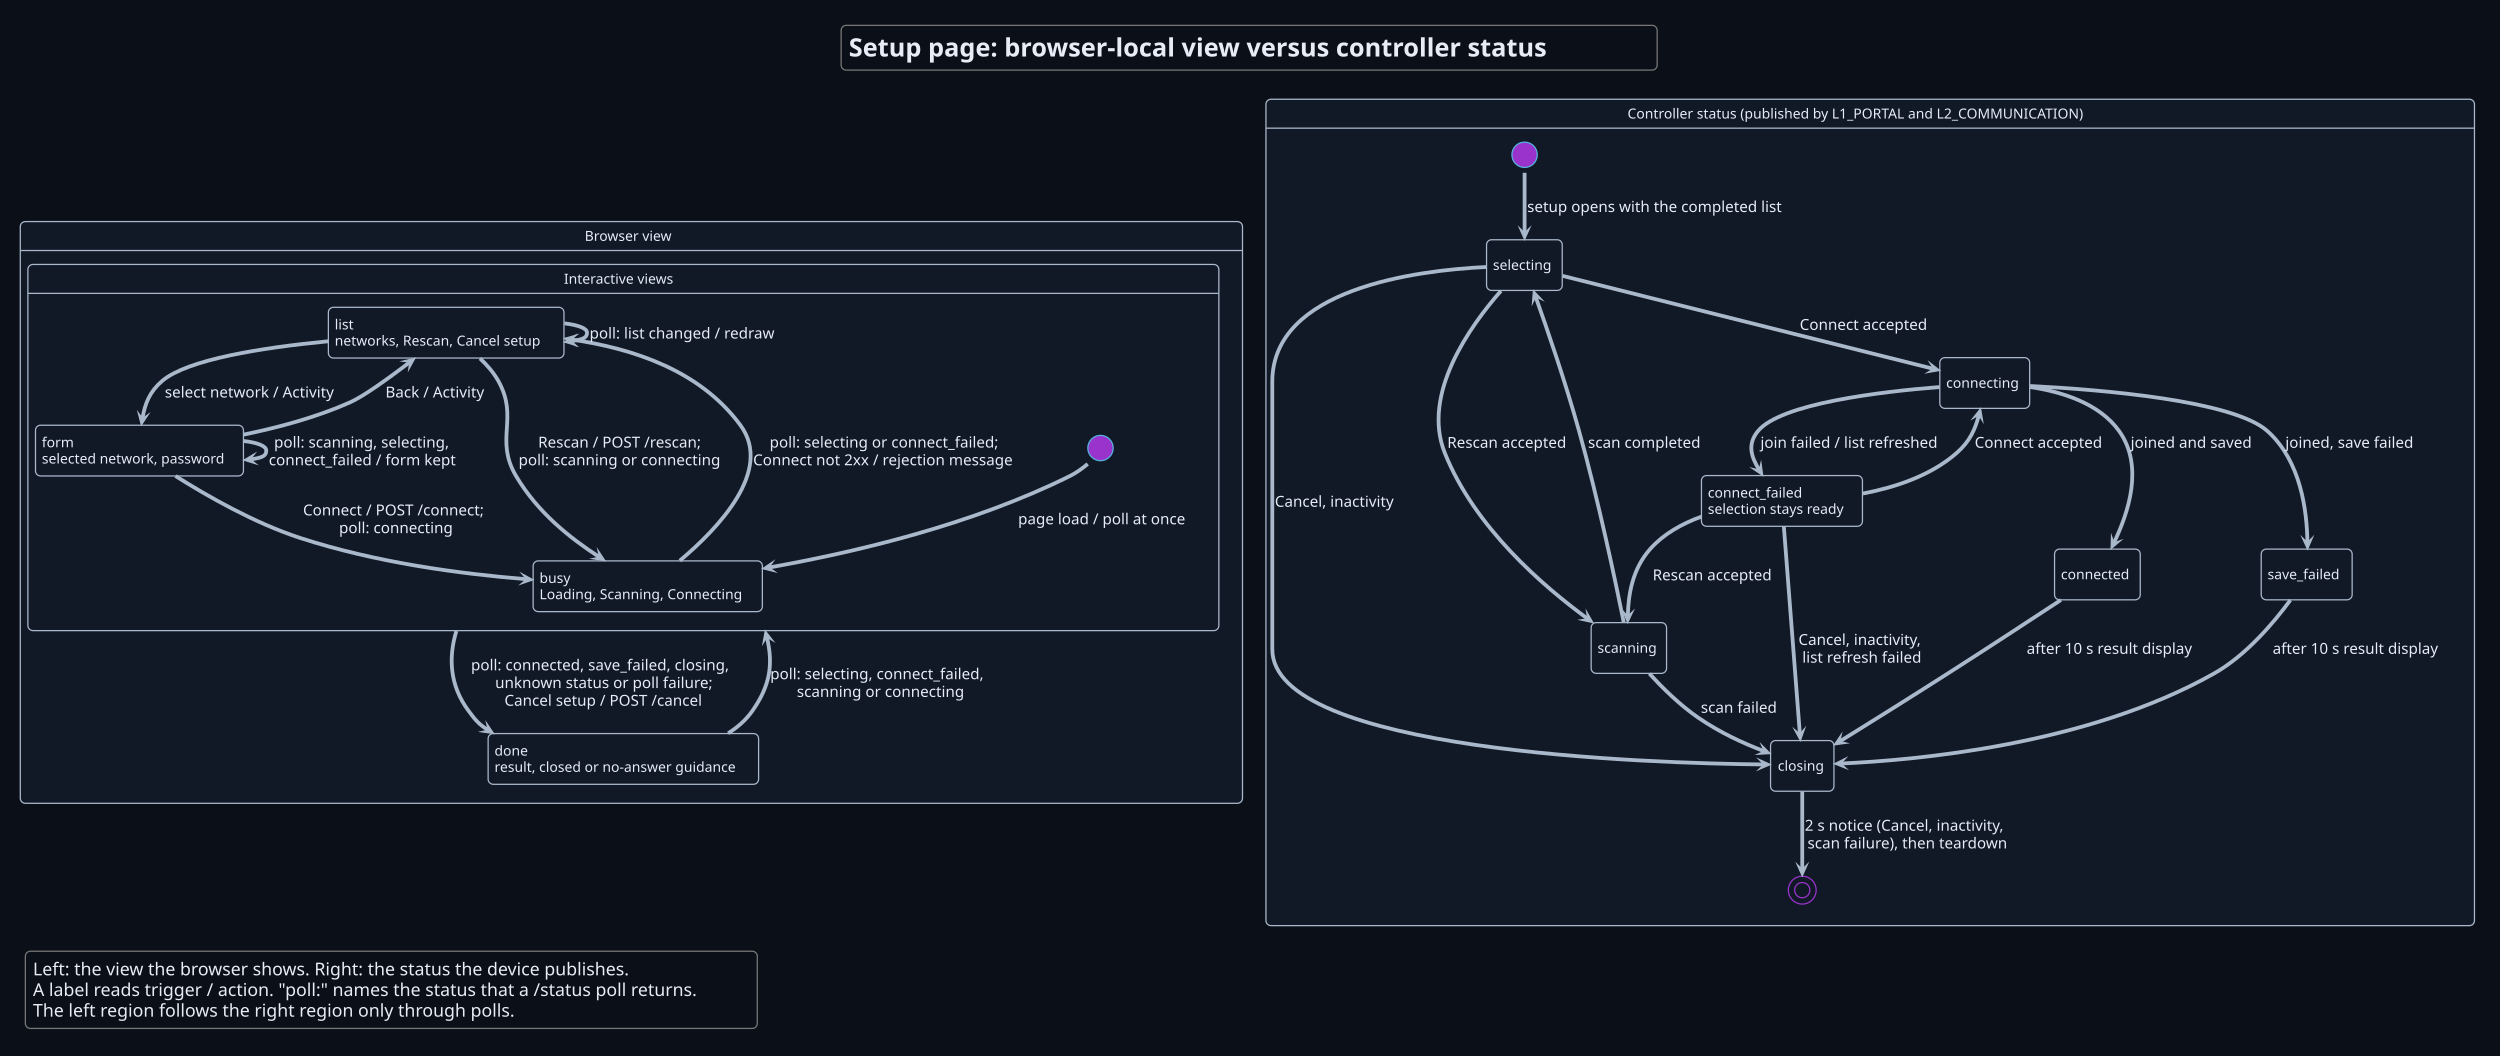
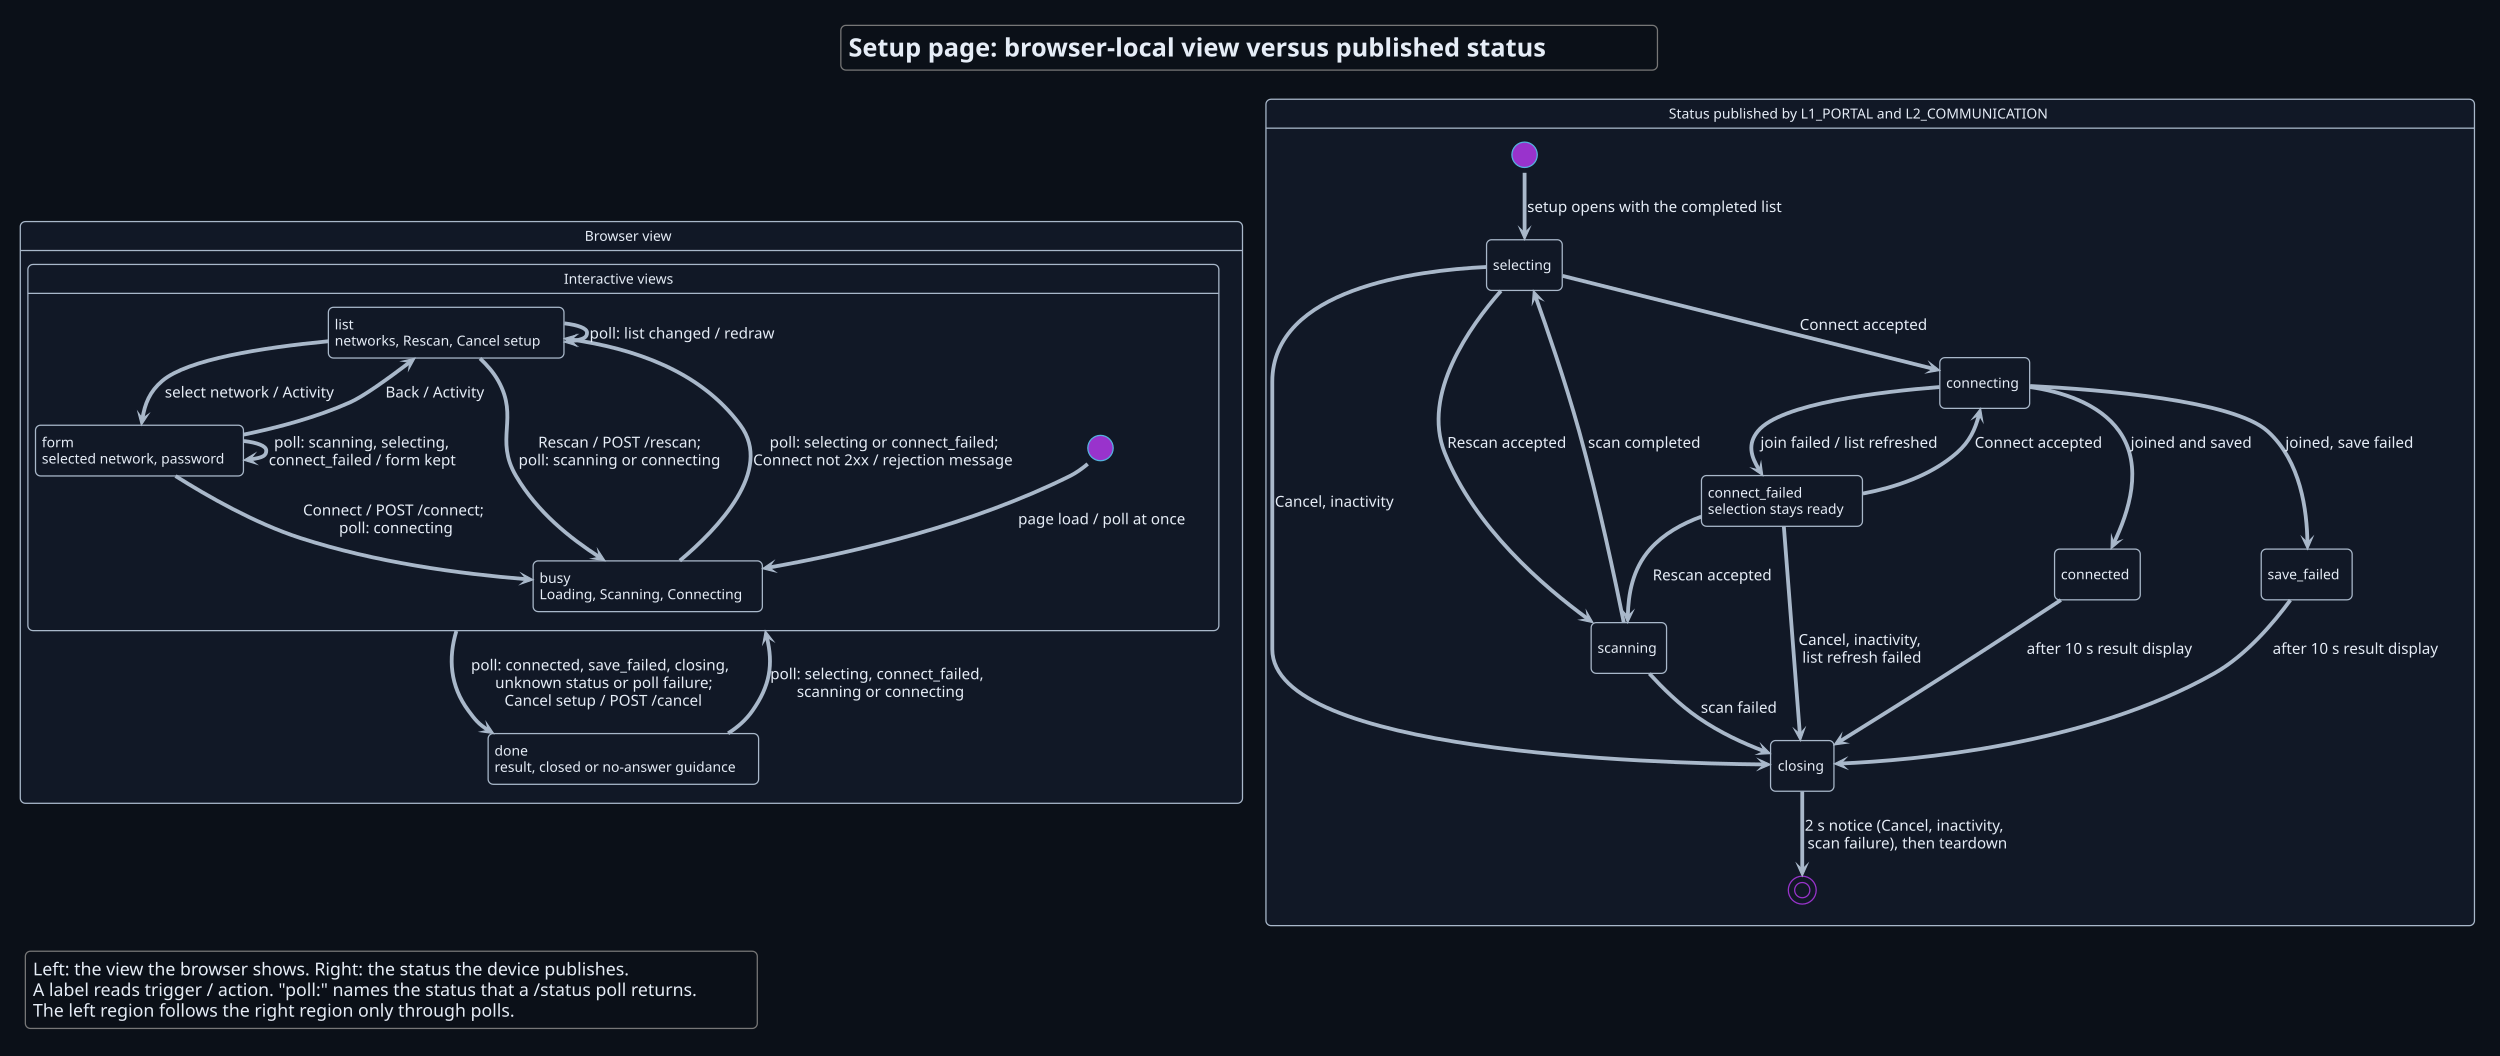
<svg xmlns="http://www.w3.org/2000/svg" version="1.1" data-diagram-type="STATE" style="width:2054px;height:867px;background:#0B1018;" width="2054.167px" height="867.708px" viewBox="0 0 2054 867" zoomAndPan="magnify" preserveAspectRatio="none" contentStyleType="text/css">
  <defs />
  <g font-family="sans-serif" lengthAdjust="spacing">
    <rect x="0" y="0" width="2054.167" height="867.708" fill="#0B1018" style="stroke:none;" />
    <g class="title" data-source-line="12">
-       <rect x="691.078" y="20.833" width="670.449" height="36.751" fill="none" style="stroke:#777;stroke-width:1.042;" rx="4.167" ry="4.167" />
-       <text x="697.328" y="46.421" fill="#E6EDF7" font-size="20.833" textLength="657.949" font-weight="700">Setup page: browser-local view versus controller status</text>
+       <rect x="690.834" y="20.833" width="670.937" height="36.751" fill="none" style="stroke:#777;stroke-width:1.042;" rx="4.167" ry="4.167" />
+       <text x="697.084" y="46.421" fill="#E6EDF7" font-size="20.833" textLength="658.437" font-weight="700">Setup page: browser-local view versus published status</text>
    </g>
    <g class="entity" data-qualified-name="Browser" id="ent0001" data-source-line="15">
      <path d="M20.833,182.064 L1016.667,182.064 A4.167,4.167 0 0 1 1020.833,186.23 L1020.833,205.819 L16.667,205.819 L16.667,186.23 A4.167,4.167 0 0 1 20.833,182.064" fill="#111826" />
      <path d="M16.667,205.819 L1020.833,205.819 L1020.833,655.819 A4.167,4.167 0 0 1 1016.667,659.985 L20.833,659.985 A4.167,4.167 0 0 1 16.667,655.819 L16.667,205.819" fill="#111826" />
      <rect x="16.667" y="182.064" width="1004.167" height="477.922" fill="none" style="stroke:#A9B8CA;stroke-width:1.042;" rx="4.167" ry="4.167" />
      <line x1="16.667" y1="205.819" x2="1020.833" y2="205.819" style="stroke:#A9B8CA;stroke-width:1.042;" />
      <text x="480.394" y="197.908" fill="#E6EDF7" font-size="11.458" textLength="76.712">Browser view</text>
      <g class="entity" data-qualified-name="Browser.Interactive" id="ent0002" data-source-line="16">
        <path d="M27.083,217.277 L997.235,217.277 A4.167,4.167 0 0 1 1001.402,221.444 L1001.402,241.032 L22.917,241.032 L22.917,221.444 A4.167,4.167 0 0 1 27.083,217.277" fill="#111826" />
        <path d="M22.917,241.032 L1001.402,241.032 L1001.402,513.949 A4.167,4.167 0 0 1 997.235,518.115 L27.083,518.115 A4.167,4.167 0 0 1 22.917,513.949 L22.917,241.032" fill="#111826" />
        <rect x="22.917" y="217.277" width="978.485" height="300.838" fill="none" style="stroke:#A9B8CA;stroke-width:1.042;" rx="4.167" ry="4.167" />
        <line x1="22.917" y1="241.032" x2="1001.402" y2="241.032" style="stroke:#A9B8CA;stroke-width:1.042;" />
        <text x="463.299" y="233.121" fill="#E6EDF7" font-size="11.458" textLength="97.72">Interactive views</text>
        <rect x="269.792" y="252.49" width="193.56" height="41.667" fill="#111826" style="stroke:#A9B8CA;stroke-width:1.042;" rx="4.167" ry="4.167" />
        <text x="275" y="270.621" fill="#E6EDF7" font-size="11.458" textLength="16.829">list</text>
        <text x="275" y="283.959" fill="#E6EDF7" font-size="11.458" textLength="183.143">networks, Rescan, Cancel setup</text>
        <rect x="29.167" y="349.365" width="170.845" height="41.667" fill="#111826" style="stroke:#A9B8CA;stroke-width:1.042;" rx="4.167" ry="4.167" />
        <text x="34.375" y="367.496" fill="#E6EDF7" font-size="11.458" textLength="26.917">form</text>
        <text x="34.375" y="380.834" fill="#E6EDF7" font-size="11.458" textLength="160.428">selected network, password</text>
        <rect x="438.021" y="460.824" width="188.329" height="41.667" fill="#111826" style="stroke:#A9B8CA;stroke-width:1.042;" rx="4.167" ry="4.167" />
        <text x="443.229" y="478.955" fill="#E6EDF7" font-size="11.458" textLength="27.286">busy</text>
        <text x="443.229" y="492.293" fill="#E6EDF7" font-size="11.458" textLength="177.912">Loading, Scanning, Connecting</text>
        <g class="start_entity" data-qualified-name="Browser.Interactive..start.Interactive" id="ent0015" data-source-line="20">
          <ellipse cx="904.167" cy="368.115" rx="10.417" ry="10.417" fill="#93C" style="stroke:#55B2DE;stroke-width:1.042;" />
        </g>
        <g class="link" data-entity-1="ent0015" data-entity-2="ent0005" id="lnk16" data-link-type="dependency">
          <polygon points="626.575,467.198,636.534,469.661,631.703,466.287,635.076,461.456,626.575,467.198" fill="#A9B8CA" style="stroke:#A9B8CA;stroke-width:1.042;stroke-linejoin:miter;stroke-miterlimit:10;" />
          <path d="M893.645,381.177 C889.415,384.723 884.322,388.47 879.167,391.032 C798.681,431.027 703.668,453.503 631.703,466.287" style="stroke:#A9B8CA;stroke-width:3.125;" fill="none" />
          <text x="836.458" y="430.76" fill="#E6EDF7" font-size="12.5" textLength="147.235">page load / poll at once</text>
        </g>
        <g class="link" data-entity-1="ent0005" data-entity-2="ent0003" id="lnk17" data-link-type="dependency">
          <polygon points="463.708,278.088,472.384,283.563,468.862,278.839,473.586,275.317,463.708,278.088" fill="#A9B8CA" style="stroke:#A9B8CA;stroke-width:1.042;stroke-linejoin:miter;stroke-miterlimit:10;" />
          <path d="M558.522,460.655 C590.097,434.178 635.668,386.469 608.333,349.365 C575.242,304.447 520.661,286.389 468.862,278.839" style="stroke:#A9B8CA;stroke-width:3.125;" fill="none" />
          <text x="632.315" y="367.739" fill="#E6EDF7" font-size="12.5" textLength="202.838">poll: selecting or connect_failed;</text>
          <text x="618.75" y="382.29" fill="#E6EDF7" font-size="12.5" textLength="229.968">Connect not 2xx / rejection message</text>
        </g>
        <g class="link" data-entity-1="ent0003" data-entity-2="ent0003" id="lnk18" data-link-type="dependency">
          <polygon points="463.668,280.991,473.488,283.959,468.835,280.343,472.451,275.69,463.668,280.991" fill="#A9B8CA" style="stroke:#A9B8CA;stroke-width:1.042;stroke-linejoin:miter;stroke-miterlimit:10;" />
          <path d="M463.668,265.656 C474.951,267.071 482.292,269.627 482.292,273.324 C482.292,277.02 480.119,278.928 468.835,280.343" style="stroke:#A9B8CA;stroke-width:3.125;" fill="none" />
          <text x="484.375" y="278.156" fill="#E6EDF7" font-size="12.5" textLength="162.927">poll: list changed / redraw</text>
        </g>
        <g class="link" data-entity-1="ent0003" data-entity-2="ent0004" id="lnk19" data-link-type="dependency">
          <polygon points="116.15,349.108,121.803,340.547,117.007,343.971,113.583,339.175,116.15,349.108" fill="#A9B8CA" style="stroke:#A9B8CA;stroke-width:1.042;stroke-linejoin:miter;stroke-miterlimit:10;" />
          <path d="M269.666,280.383 C215.107,285.657 153.909,295.351 133.333,312.907 C122.84,321.86 119.052,331.715 117.007,343.971" style="stroke:#A9B8CA;stroke-width:3.125;" fill="none" />
          <text x="135.417" y="326.593" fill="#E6EDF7" font-size="12.5" textLength="151.001">select network / Activity</text>
        </g>
        <g class="link" data-entity-1="ent0004" data-entity-2="ent0003" id="lnk20" data-link-type="dependency">
          <polygon points="340.836,294.411,330.848,296.755,336.685,297.558,335.883,303.396,340.836,294.411" fill="#A9B8CA" style="stroke:#A9B8CA;stroke-width:1.042;stroke-linejoin:miter;stroke-miterlimit:10;" />
          <path d="M200.29,357.054 C228.813,351.21 260.241,342.74 287.5,330.615 C298.592,325.682 318.104,311.647 336.685,297.558" style="stroke:#A9B8CA;stroke-width:3.125;" fill="none" />
          <text x="316.667" y="326.593" fill="#E6EDF7" font-size="12.5" textLength="89.471">Back / Activity</text>
        </g>
        <g class="link" data-entity-1="ent0004" data-entity-2="ent0004" id="lnk21" data-link-type="dependency">
          <polygon points="200.401,378.073,210.216,381.058,205.57,377.434,209.194,372.788,200.401,378.073" fill="#A9B8CA" style="stroke:#A9B8CA;stroke-width:1.042;stroke-linejoin:miter;stroke-miterlimit:10;" />
          <path d="M200.401,362.325 C211.45,363.69 218.75,366.315 218.75,370.199 C218.75,374.082 216.619,376.068 205.57,377.434" style="stroke:#A9B8CA;stroke-width:3.125;" fill="none" />
          <text x="225.158" y="367.739" fill="#E6EDF7" font-size="12.5" textLength="155.322">poll: scanning, selecting,</text>
          <text x="220.833" y="382.29" fill="#E6EDF7" font-size="12.5" textLength="163.971">connect_failed / form kept</text>
        </g>
        <g class="link" data-entity-1="ent0004" data-entity-2="ent0005" id="lnk22" data-link-type="dependency">
          <polygon points="437.874,476.338,428.87,471.42,432.683,475.913,428.19,479.725,437.874,476.338" fill="#A9B8CA" style="stroke:#A9B8CA;stroke-width:1.042;stroke-linejoin:miter;stroke-miterlimit:10;" />
          <path d="M144.203,391.102 C170.145,407.496 209.446,429.964 246.875,442.074 C308.72,462.083 376.164,471.284 432.683,475.913" style="stroke:#A9B8CA;stroke-width:3.125;" fill="none" />
          <text x="248.958" y="423.468" fill="#E6EDF7" font-size="12.5" textLength="159.015">Connect / POST /connect;</text>
          <text x="278.53" y="438.019" fill="#E6EDF7" font-size="12.5" textLength="99.872">poll: connecting</text>
        </g>
        <g class="link" data-entity-1="ent0003" data-entity-2="ent0005" id="lnk23" data-link-type="dependency">
          <polygon points="496.92,460.575,491.295,451.995,492.541,457.754,486.782,459,496.92,460.575" fill="#A9B8CA" style="stroke:#A9B8CA;stroke-width:1.042;stroke-linejoin:miter;stroke-miterlimit:10;" />
          <path d="M394.375,294.496 C400.116,299.877 405.568,306.11 409.375,312.907 C426.637,343.724 406.035,360.595 423.958,391.032 C441.42,420.684 468.132,442.028 492.541,457.754" style="stroke:#A9B8CA;stroke-width:3.125;" fill="none" />
          <text x="442.134" y="367.739" fill="#E6EDF7" font-size="12.5" textLength="144.641">Rescan / POST /rescan;</text>
          <text x="426.042" y="382.29" fill="#E6EDF7" font-size="12.5" textLength="176.825">poll: scanning or connecting</text>
        </g>
      </g>
      <rect x="401.042" y="602.694" width="222.222" height="41.667" fill="#111826" style="stroke:#A9B8CA;stroke-width:1.042;" rx="4.167" ry="4.167" />
      <text x="406.25" y="620.825" fill="#E6EDF7" font-size="11.458" textLength="28.595">done</text>
      <text x="406.25" y="634.163" fill="#E6EDF7" font-size="11.458" textLength="211.806">result, closed or no-answer guidance</text>
      <g class="link" data-entity-1="ent0002" data-entity-2="ent0006" id="lnk24" data-link-type="dependency">
        <polygon points="405.547,602.658,399.817,594.148,401.134,599.892,395.39,601.209,405.547,602.658" fill="#A9B8CA" style="stroke:#A9B8CA;stroke-width:1.042;stroke-linejoin:miter;stroke-miterlimit:10;" />
        <path d="M374.951,518.418 C368.182,540.883 369.651,563.389 384.896,583.944 C390.527,591.536 393.201,594.918 401.134,599.892" style="stroke:#A9B8CA;stroke-width:3.125;" fill="none" />
        <text x="386.979" y="550.755" fill="#E6EDF7" font-size="12.5" textLength="230.011">poll: connected, save_failed, closing,</text>
        <text x="406.791" y="565.306" fill="#E6EDF7" font-size="12.5" textLength="190.387">unknown status or poll failure;</text>
        <text x="414.454" y="579.856" fill="#E6EDF7" font-size="12.5" textLength="175.061">Cancel setup / POST /cancel</text>
      </g>
      <g class="link" data-entity-1="ent0006" data-entity-2="ent0002" id="lnk25" data-link-type="dependency">
        <polygon points="628.753,518.332,626.955,528.433,630.001,523.389,635.045,526.436,628.753,518.332" fill="#A9B8CA" style="stroke:#A9B8CA;stroke-width:1.042;stroke-linejoin:miter;stroke-miterlimit:10;" />
        <path d="M598.215,602.464 C606.004,597.573 612.935,591.495 618.229,583.944 C632.515,563.565 635.592,546.038 630.001,523.389" style="stroke:#A9B8CA;stroke-width:3.125;" fill="none" />
        <text x="632.813" y="558.046" fill="#E6EDF7" font-size="12.5" textLength="189.813">poll: selecting, connect_failed,</text>
        <text x="654.663" y="572.597" fill="#E6EDF7" font-size="12.5" textLength="146.112">scanning or connecting</text>
      </g>
    </g>
-     <g class="entity" data-qualified-name="Controller" id="ent0007" data-source-line="34">
+     <g class="entity" data-qualified-name="Published" id="ent0007" data-source-line="34">
      <path d="M1044.271,81.543 L2028.855,81.543 A4.167,4.167 0 0 1 2033.022,85.71 L2033.022,105.298 L1040.104,105.298 L1040.104,85.71 A4.167,4.167 0 0 1 1044.271,81.543" fill="#111826" />
      <path d="M1040.104,105.298 L2033.022,105.298 L2033.022,756.34 A4.167,4.167 0 0 1 2028.855,760.506 L1044.271,760.506 A4.167,4.167 0 0 1 1040.104,756.34 L1040.104,105.298" fill="#111826" />
      <rect x="1040.104" y="81.543" width="992.918" height="678.963" fill="none" style="stroke:#A9B8CA;stroke-width:1.042;" rx="4.167" ry="4.167" />
      <line x1="1040.104" y1="105.298" x2="2033.022" y2="105.298" style="stroke:#A9B8CA;stroke-width:1.042;" />
-       <text x="1337.156" y="97.387" fill="#E6EDF7" font-size="11.458" textLength="398.815">Controller status (published by L1_PORTAL and L2_COMMUNICATION)</text>
+       <text x="1371.103" y="97.387" fill="#E6EDF7" font-size="11.458" textLength="330.921">Status published by L1_PORTAL and L2_COMMUNICATION</text>
      <rect x="1221.354" y="196.965" width="62.181" height="41.667" fill="#111826" style="stroke:#A9B8CA;stroke-width:1.042;" rx="4.167" ry="4.167" />
      <text x="1226.563" y="221.765" fill="#E6EDF7" font-size="11.458" textLength="51.764">selecting</text>
      <rect x="1307.292" y="511.548" width="61.951" height="41.667" fill="#111826" style="stroke:#A9B8CA;stroke-width:1.042;" rx="4.167" ry="4.167" />
      <text x="1312.5" y="536.348" fill="#E6EDF7" font-size="11.458" textLength="51.535">scanning</text>
      <rect x="1593.75" y="293.84" width="73.812" height="41.667" fill="#111826" style="stroke:#A9B8CA;stroke-width:1.042;" rx="4.167" ry="4.167" />
      <text x="1598.958" y="318.64" fill="#E6EDF7" font-size="11.458" textLength="63.396">connecting</text>
      <rect x="1397.917" y="390.715" width="132.273" height="41.667" fill="#111826" style="stroke:#A9B8CA;stroke-width:1.042;" rx="4.167" ry="4.167" />
      <text x="1403.125" y="408.846" fill="#E6EDF7" font-size="11.458" textLength="83.151">connect_failed</text>
      <text x="1403.125" y="422.184" fill="#E6EDF7" font-size="11.458" textLength="121.857">selection stays ready</text>
      <rect x="1688.021" y="451.131" width="70.416" height="41.667" fill="#111826" style="stroke:#A9B8CA;stroke-width:1.042;" rx="4.167" ry="4.167" />
      <text x="1693.229" y="475.931" fill="#E6EDF7" font-size="11.458" textLength="60">connected</text>
      <rect x="1857.813" y="451.131" width="74.713" height="41.667" fill="#111826" style="stroke:#A9B8CA;stroke-width:1.042;" rx="4.167" ry="4.167" />
      <text x="1863.021" y="475.931" fill="#E6EDF7" font-size="11.458" textLength="64.296">save_failed</text>
      <rect x="1454.688" y="608.423" width="52.083" height="41.667" fill="#111826" style="stroke:#A9B8CA;stroke-width:1.042;" rx="4.167" ry="4.167" />
      <text x="1460.638" y="633.223" fill="#E6EDF7" font-size="11.458" textLength="40.182">closing</text>
-       <g class="start_entity" data-qualified-name="Controller..start.Controller" id="ent0026" data-source-line="42">
+       <g class="start_entity" data-qualified-name="Published..start.Published" id="ent0026" data-source-line="42">
        <ellipse cx="1252.604" cy="127.173" rx="10.417" ry="10.417" fill="#93C" style="stroke:#55B2DE;stroke-width:1.042;" />
      </g>
-       <g class="end_entity" data-qualified-name="Controller..end.Controller" id="ent0041" data-source-line="56">
+       <g class="end_entity" data-qualified-name="Published..end.Published" id="ent0041" data-source-line="56">
        <ellipse cx="1480.729" cy="731.34" rx="11.458" ry="11.458" fill="none" style="stroke:#93C;stroke-width:1.042;" />
        <ellipse cx="1480.729" cy="731.34" rx="6.25" ry="6.25" fill="none" style="stroke:#93C;stroke-width:1.042;" />
      </g>
      <g class="link" data-entity-1="ent0026" data-entity-2="ent0008" id="lnk27" data-link-type="dependency">
        <polygon points="1252.604,196.69,1256.771,187.315,1252.604,191.482,1248.438,187.315,1252.604,196.69" fill="#A9B8CA" style="stroke:#A9B8CA;stroke-width:1.042;stroke-linejoin:miter;stroke-miterlimit:10;" />
        <path d="M1252.604,141.958 C1252.604,155.97 1252.604,174.504 1252.604,191.482" style="stroke:#A9B8CA;stroke-width:3.125;" fill="none" />
        <text x="1254.688" y="174.192" fill="#E6EDF7" font-size="12.5" textLength="224.249">setup opens with the completed list</text>
      </g>
      <g class="link" data-entity-1="ent0008" data-entity-2="ent0009" id="lnk28" data-link-type="dependency">
        <polygon points="1308.702,511.494,1303.592,502.598,1304.497,508.421,1298.674,509.326,1308.702,511.494" fill="#A9B8CA" style="stroke:#A9B8CA;stroke-width:1.042;stroke-linejoin:miter;stroke-miterlimit:10;" />
        <path d="M1233.162,239.013 C1207.533,268.17 1167.811,323.872 1186.979,371.965 C1211.468,433.404 1267.935,481.695 1304.497,508.421" style="stroke:#A9B8CA;stroke-width:3.125;" fill="none" />
        <text x="1189.063" y="367.942" fill="#E6EDF7" font-size="12.5" textLength="106.873">Rescan accepted</text>
      </g>
      <g class="link" data-entity-1="ent0011" data-entity-2="ent0009" id="lnk29" data-link-type="dependency">
        <polygon points="1337.285,511.475,1341.666,502.198,1337.405,506.268,1333.335,502.006,1337.285,511.475" fill="#A9B8CA" style="stroke:#A9B8CA;stroke-width:1.042;stroke-linejoin:miter;stroke-miterlimit:10;" />
        <path d="M1397.812,424.482 C1382.12,430.189 1366.76,438.634 1355.729,451.131 C1341.102,467.703 1337.816,488.404 1337.405,506.268" style="stroke:#A9B8CA;stroke-width:3.125;" fill="none" />
        <text x="1357.813" y="476.796" fill="#E6EDF7" font-size="12.5" textLength="106.873">Rescan accepted</text>
      </g>
      <g class="link" data-entity-1="ent0009" data-entity-2="ent0008" id="lnk30" data-link-type="dependency">
        <polygon points="1259.878,238.847,1259.113,249.078,1261.632,243.751,1266.959,246.271,1259.878,238.847" fill="#A9B8CA" style="stroke:#A9B8CA;stroke-width:1.042;stroke-linejoin:miter;stroke-miterlimit:10;" />
        <path d="M1334.111,511.534 C1327.476,478.638 1313.185,410.76 1297.396,354.256 C1285.8,312.759 1271.029,270.017 1261.632,243.751" style="stroke:#A9B8CA;stroke-width:3.125;" fill="none" />
        <text x="1304.688" y="367.942" fill="#E6EDF7" font-size="12.5" textLength="99.261">scan completed</text>
      </g>
      <g class="link" data-entity-1="ent0008" data-entity-2="ent0010" id="lnk31" data-link-type="dependency">
        <polygon points="1593.646,304.335,1585.565,298.014,1588.594,303.068,1583.539,306.097,1593.646,304.335" fill="#A9B8CA" style="stroke:#A9B8CA;stroke-width:1.042;stroke-linejoin:miter;stroke-miterlimit:10;" />
        <path d="M1283.869,226.677 C1353.142,244.043 1514.229,284.426 1588.594,303.068" style="stroke:#A9B8CA;stroke-width:3.125;" fill="none" />
        <text x="1478.646" y="271.067" fill="#E6EDF7" font-size="12.5" textLength="113.214">Connect accepted</text>
      </g>
      <g class="link" data-entity-1="ent0011" data-entity-2="ent0010" id="lnk32" data-link-type="dependency">
        <polygon points="1627.225,335.766,1620.849,343.803,1625.924,340.81,1628.918,345.885,1627.225,335.766" fill="#A9B8CA" style="stroke:#A9B8CA;stroke-width:1.042;stroke-linejoin:miter;stroke-miterlimit:10;" />
        <path d="M1530.568,405.476 C1557.23,400.439 1586.597,390.683 1607.813,371.965 C1618.329,362.686 1622.803,352.909 1625.924,340.81" style="stroke:#A9B8CA;stroke-width:3.125;" fill="none" />
        <text x="1622.396" y="367.942" fill="#E6EDF7" font-size="12.5" textLength="113.214">Connect accepted</text>
      </g>
      <g class="link" data-entity-1="ent0010" data-entity-2="ent0011" id="lnk33" data-link-type="dependency">
        <polygon points="1448.222,390.624,1446.806,380.463,1445.47,386.202,1439.731,384.866,1448.222,390.624" fill="#A9B8CA" style="stroke:#A9B8CA;stroke-width:1.042;stroke-linejoin:miter;stroke-miterlimit:10;" />
        <path d="M1593.697,317.98 C1544.808,321.832 1462.745,331.573 1444.271,354.256 C1435.772,364.691 1438.256,374.612 1445.47,386.202" style="stroke:#A9B8CA;stroke-width:3.125;" fill="none" />
        <text x="1446.354" y="367.942" fill="#E6EDF7" font-size="12.5" textLength="155.731">join failed / list refreshed</text>
      </g>
      <g class="link" data-entity-1="ent0010" data-entity-2="ent0012" id="lnk34" data-link-type="dependency">
        <polygon points="1734.496,450.763,1742.32,444.127,1736.757,446.071,1734.813,440.508,1734.496,450.763" fill="#A9B8CA" style="stroke:#A9B8CA;stroke-width:1.042;stroke-linejoin:miter;stroke-miterlimit:10;" />
        <path d="M1667.79,317.968 C1692.983,321.659 1724.629,330.997 1741.146,354.256 C1761.547,382.986 1748.802,421.084 1736.757,446.071" style="stroke:#A9B8CA;stroke-width:3.125;" fill="none" />
        <text x="1750.521" y="367.942" fill="#E6EDF7" font-size="12.5" textLength="106.799">joined and saved</text>
      </g>
      <g class="link" data-entity-1="ent0010" data-entity-2="ent0013" id="lnk35" data-link-type="dependency">
        <polygon points="1895.879,451.111,1899.899,441.673,1895.798,445.904,1891.567,441.802,1895.879,451.111" fill="#A9B8CA" style="stroke:#A9B8CA;stroke-width:1.042;stroke-linejoin:miter;stroke-miterlimit:10;" />
        <path d="M1667.934,317.128 C1726.117,320.1 1834.909,328.966 1863.021,354.256 C1890.52,378.994 1895.389,419.653 1895.798,445.904" style="stroke:#A9B8CA;stroke-width:3.125;" fill="none" />
        <text x="1877.604" y="367.942" fill="#E6EDF7" font-size="12.5" textLength="113.953">joined, save failed</text>
      </g>
      <g class="link" data-entity-1="ent0012" data-entity-2="ent0014" id="lnk36" data-link-type="dependency">
        <polygon points="1506.991,611.969,1517.154,610.567,1511.416,609.223,1512.76,603.486,1506.991,611.969" fill="#A9B8CA" style="stroke:#A9B8CA;stroke-width:1.042;stroke-linejoin:miter;stroke-miterlimit:10;" />
        <path d="M1693.232,492.942 C1668.413,509.269 1632.296,532.903 1600.521,553.215 C1568.476,573.699 1535.746,594.126 1511.416,609.223" style="stroke:#A9B8CA;stroke-width:3.125;" fill="none" />
        <text x="1665.104" y="537.213" fill="#E6EDF7" font-size="12.5" textLength="148.126">after 10 s result display</text>
      </g>
      <g class="link" data-entity-1="ent0013" data-entity-2="ent0014" id="lnk37" data-link-type="dependency">
        <polygon points="1507.199,627.532,1516.747,631.286,1512.403,627.305,1516.384,622.961,1507.199,627.532" fill="#A9B8CA" style="stroke:#A9B8CA;stroke-width:1.042;stroke-linejoin:miter;stroke-miterlimit:10;" />
        <path d="M1881.754,493.057 C1868.149,511.57 1845.488,538.376 1819.271,553.215 C1714.49,612.519 1572.003,624.71 1512.403,627.305" style="stroke:#A9B8CA;stroke-width:3.125;" fill="none" />
        <text x="1867.188" y="537.213" fill="#E6EDF7" font-size="12.5" textLength="148.126">after 10 s result display</text>
      </g>
      <g class="link" data-entity-1="ent0008" data-entity-2="ent0014" id="lnk38" data-link-type="dependency">
        <polygon points="1454.472,628.14,1445.141,623.877,1449.264,628.086,1445.055,632.21,1454.472,628.14" fill="#A9B8CA" style="stroke:#A9B8CA;stroke-width:1.042;stroke-linejoin:miter;stroke-miterlimit:10;" />
        <path d="M1221.121,219.36 C1163.132,222.163 1045.313,237.256 1045.313,313.631 C1045.313,313.631 1045.313,313.631 1045.313,533.423 C1045.313,617.653 1355.127,627.121 1449.264,628.086" style="stroke:#A9B8CA;stroke-width:3.125;" fill="none" />
        <text x="1047.396" y="416.38" fill="#E6EDF7" font-size="12.5" textLength="107.764">Cancel, inactivity</text>
      </g>
      <g class="link" data-entity-1="ent0011" data-entity-2="ent0014" id="lnk39" data-link-type="dependency">
        <polygon points="1479.195,608.364,1482.627,598.695,1478.793,603.171,1474.318,599.338,1479.195,608.364" fill="#A9B8CA" style="stroke:#A9B8CA;stroke-width:1.042;stroke-linejoin:miter;stroke-miterlimit:10;" />
        <path d="M1465.601,432.489 C1468.776,473.566 1475.622,562.135 1478.793,603.171" style="stroke:#A9B8CA;stroke-width:3.125;" fill="none" />
        <text x="1477.604" y="529.921" fill="#E6EDF7" font-size="12.5" textLength="111.737">Cancel, inactivity,</text>
        <text x="1480.757" y="544.472" fill="#E6EDF7" font-size="12.5" textLength="105.432">list refresh failed</text>
      </g>
      <g class="link" data-entity-1="ent0009" data-entity-2="ent0014" id="lnk40" data-link-type="dependency">
        <polygon points="1454.442,619.131,1447.175,611.89,1449.578,617.271,1444.197,619.673,1454.442,619.131" fill="#A9B8CA" style="stroke:#A9B8CA;stroke-width:1.042;stroke-linejoin:miter;stroke-miterlimit:10;" />
        <path d="M1355.127,553.452 C1365.817,565.095 1380.357,579.44 1395.313,589.673 C1413.707,602.259 1432.012,610.551 1449.578,617.271" style="stroke:#A9B8CA;stroke-width:3.125;" fill="none" />
        <text x="1397.396" y="585.651" fill="#E6EDF7" font-size="12.5" textLength="67.572">scan failed</text>
      </g>
      <g class="link" data-entity-1="ent0014" data-entity-2="ent0041" id="lnk42" data-link-type="dependency">
        <polygon points="1480.729,719.619,1484.896,710.244,1480.729,714.411,1476.563,710.244,1480.729,719.619" fill="#A9B8CA" style="stroke:#A9B8CA;stroke-width:1.042;stroke-linejoin:miter;stroke-miterlimit:10;" />
        <path d="M1480.729,650.26 C1480.729,670.965 1480.729,697.43 1480.729,714.411" style="stroke:#A9B8CA;stroke-width:3.125;" fill="none" />
        <text x="1482.813" y="682.526" fill="#E6EDF7" font-size="12.5" textLength="181.506">2 s notice (Cancel, inactivity,</text>
        <text x="1485.04" y="697.076" fill="#E6EDF7" font-size="12.5" textLength="177.051">scan failure), then teardown</text>
      </g>
    </g>
    <g class="legend" data-source-line="61">
      <rect x="20.833" y="781.543" width="601.359" height="63.428" fill="none" style="stroke:#777;stroke-width:1.042;" rx="4.167" ry="4.167" />
      <text x="27.083" y="801.33" fill="#E6EDF7" font-size="14.583" textLength="531.694">Left: the view the browser shows. Right: the status the device publishes.</text>
      <text x="27.083" y="818.305" fill="#E6EDF7" font-size="14.583" textLength="588.859">A label reads trigger / action. "poll:" names the status that a /status poll returns.</text>
      <text x="27.083" y="835.281" fill="#E6EDF7" font-size="14.583" textLength="421.393">The left region follows the right region only through polls.</text>
    </g>
  </g>
</svg>
